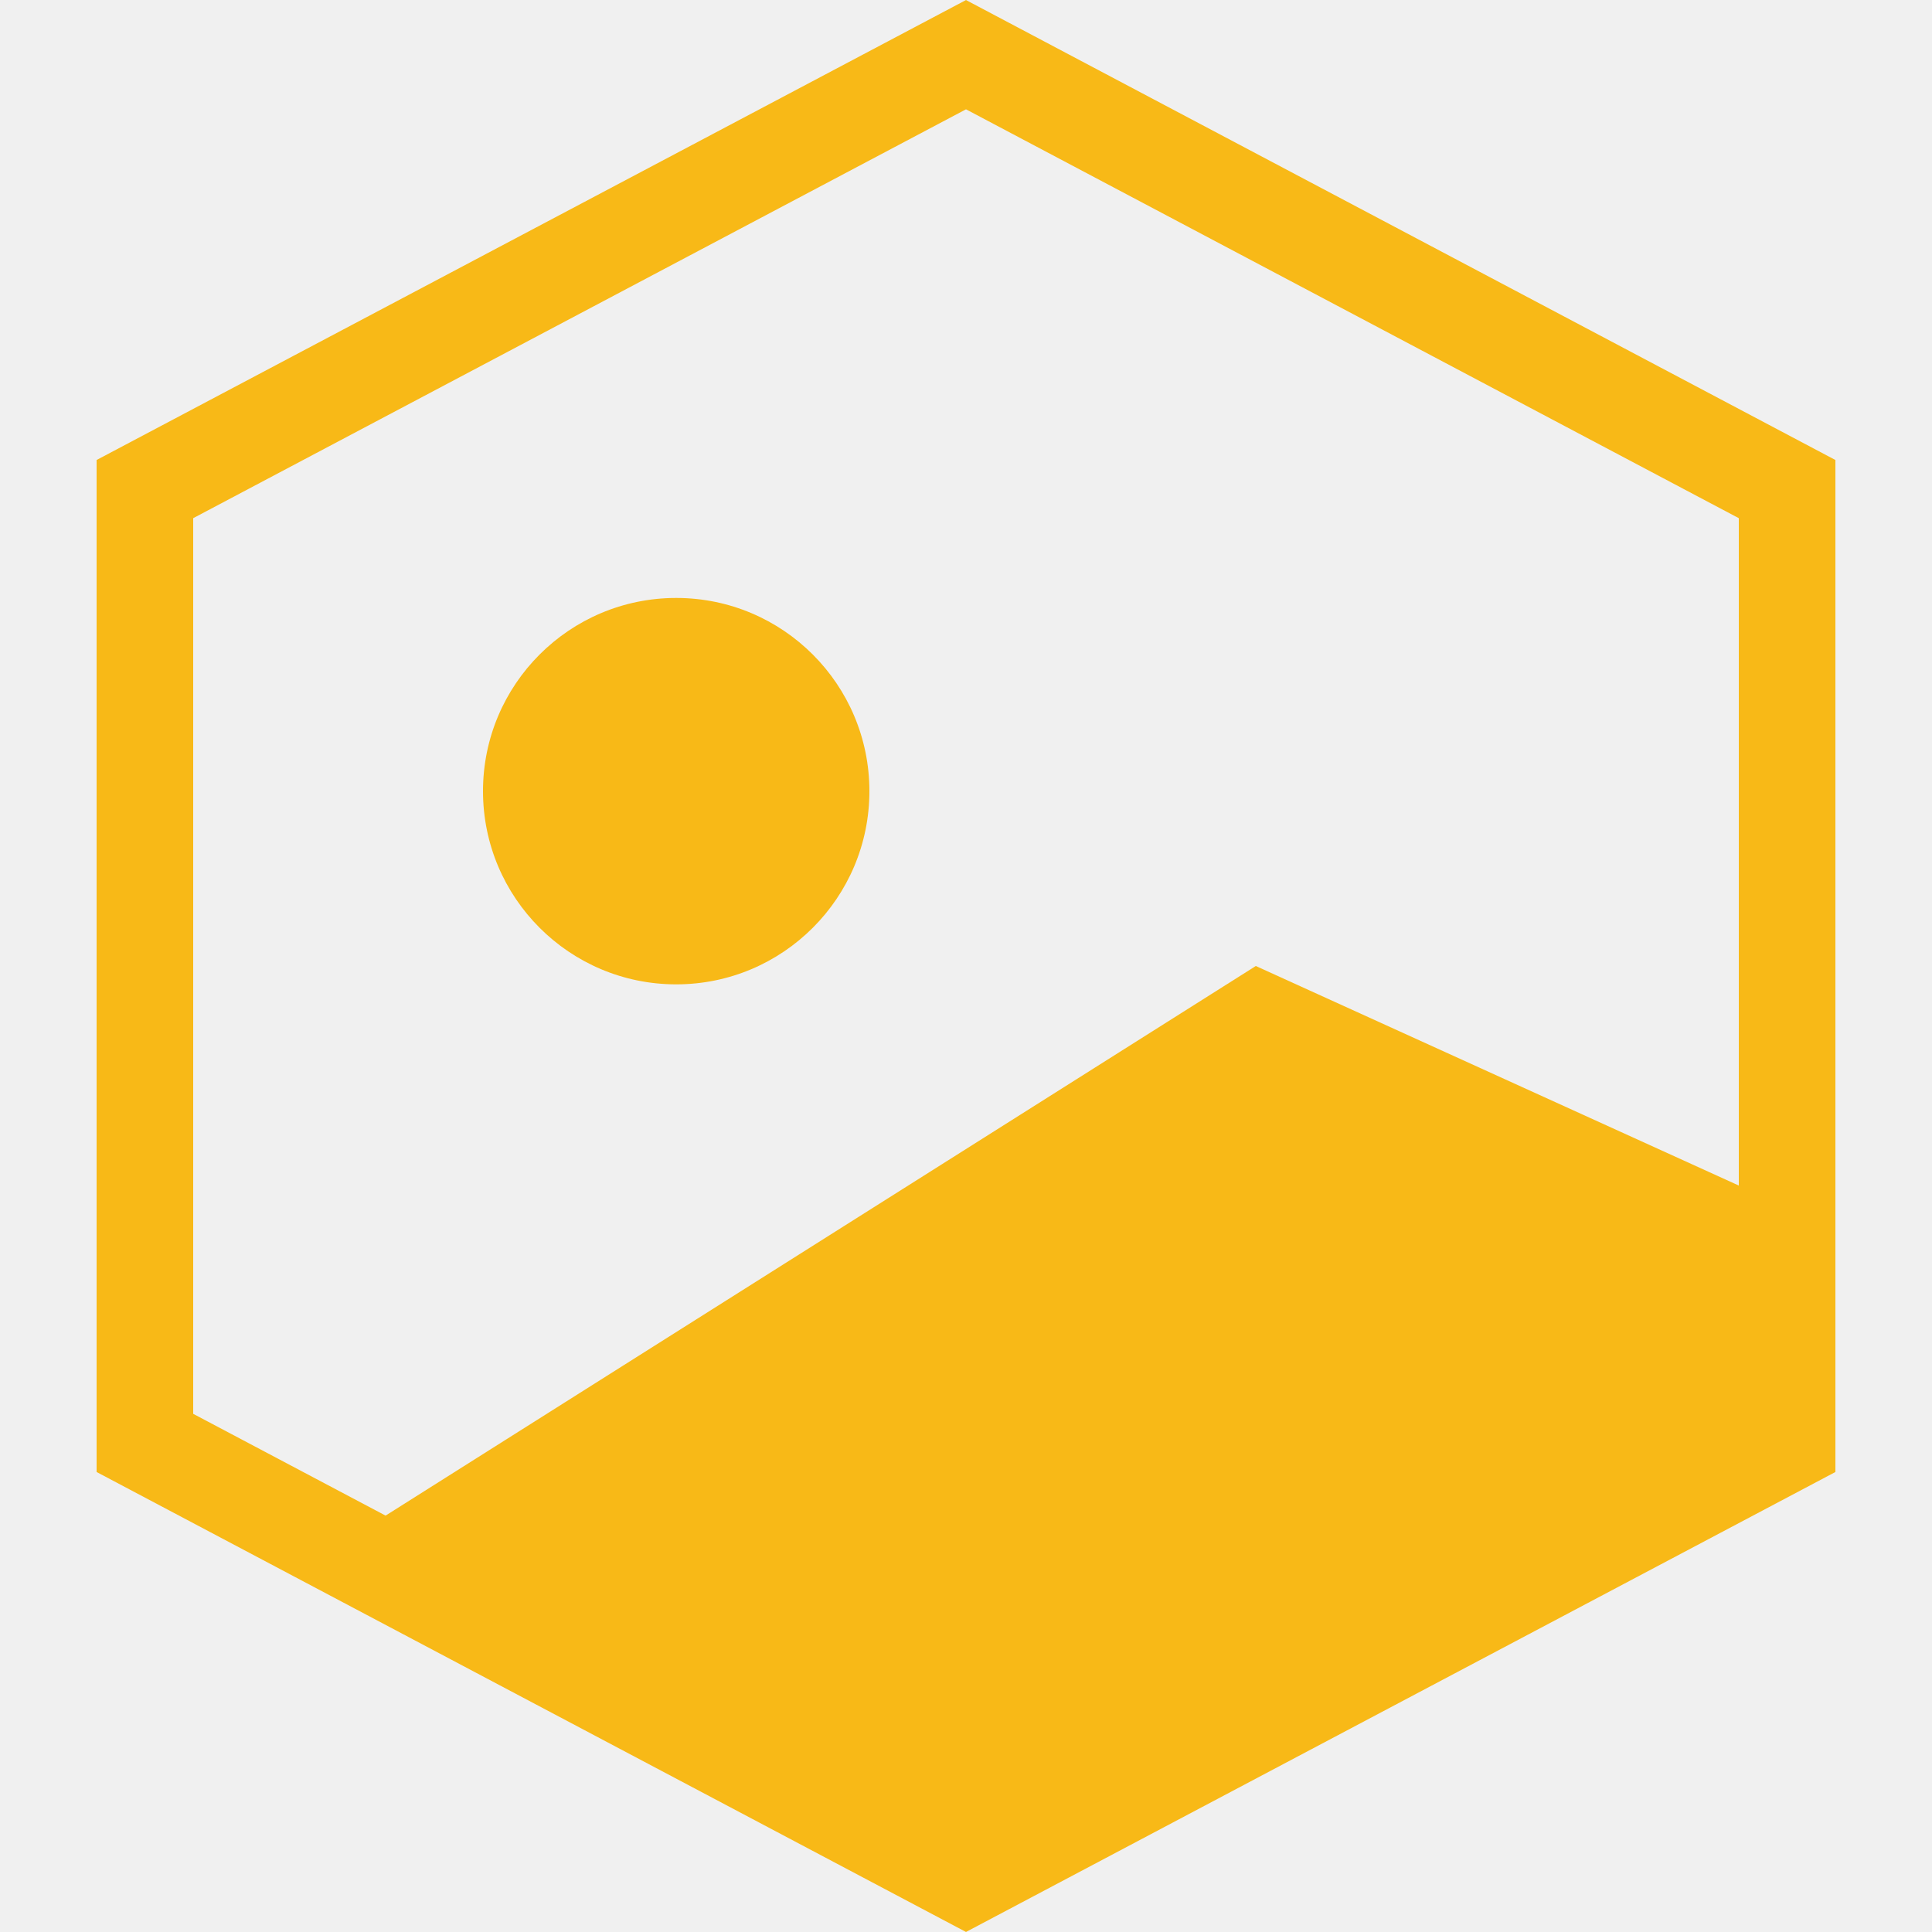
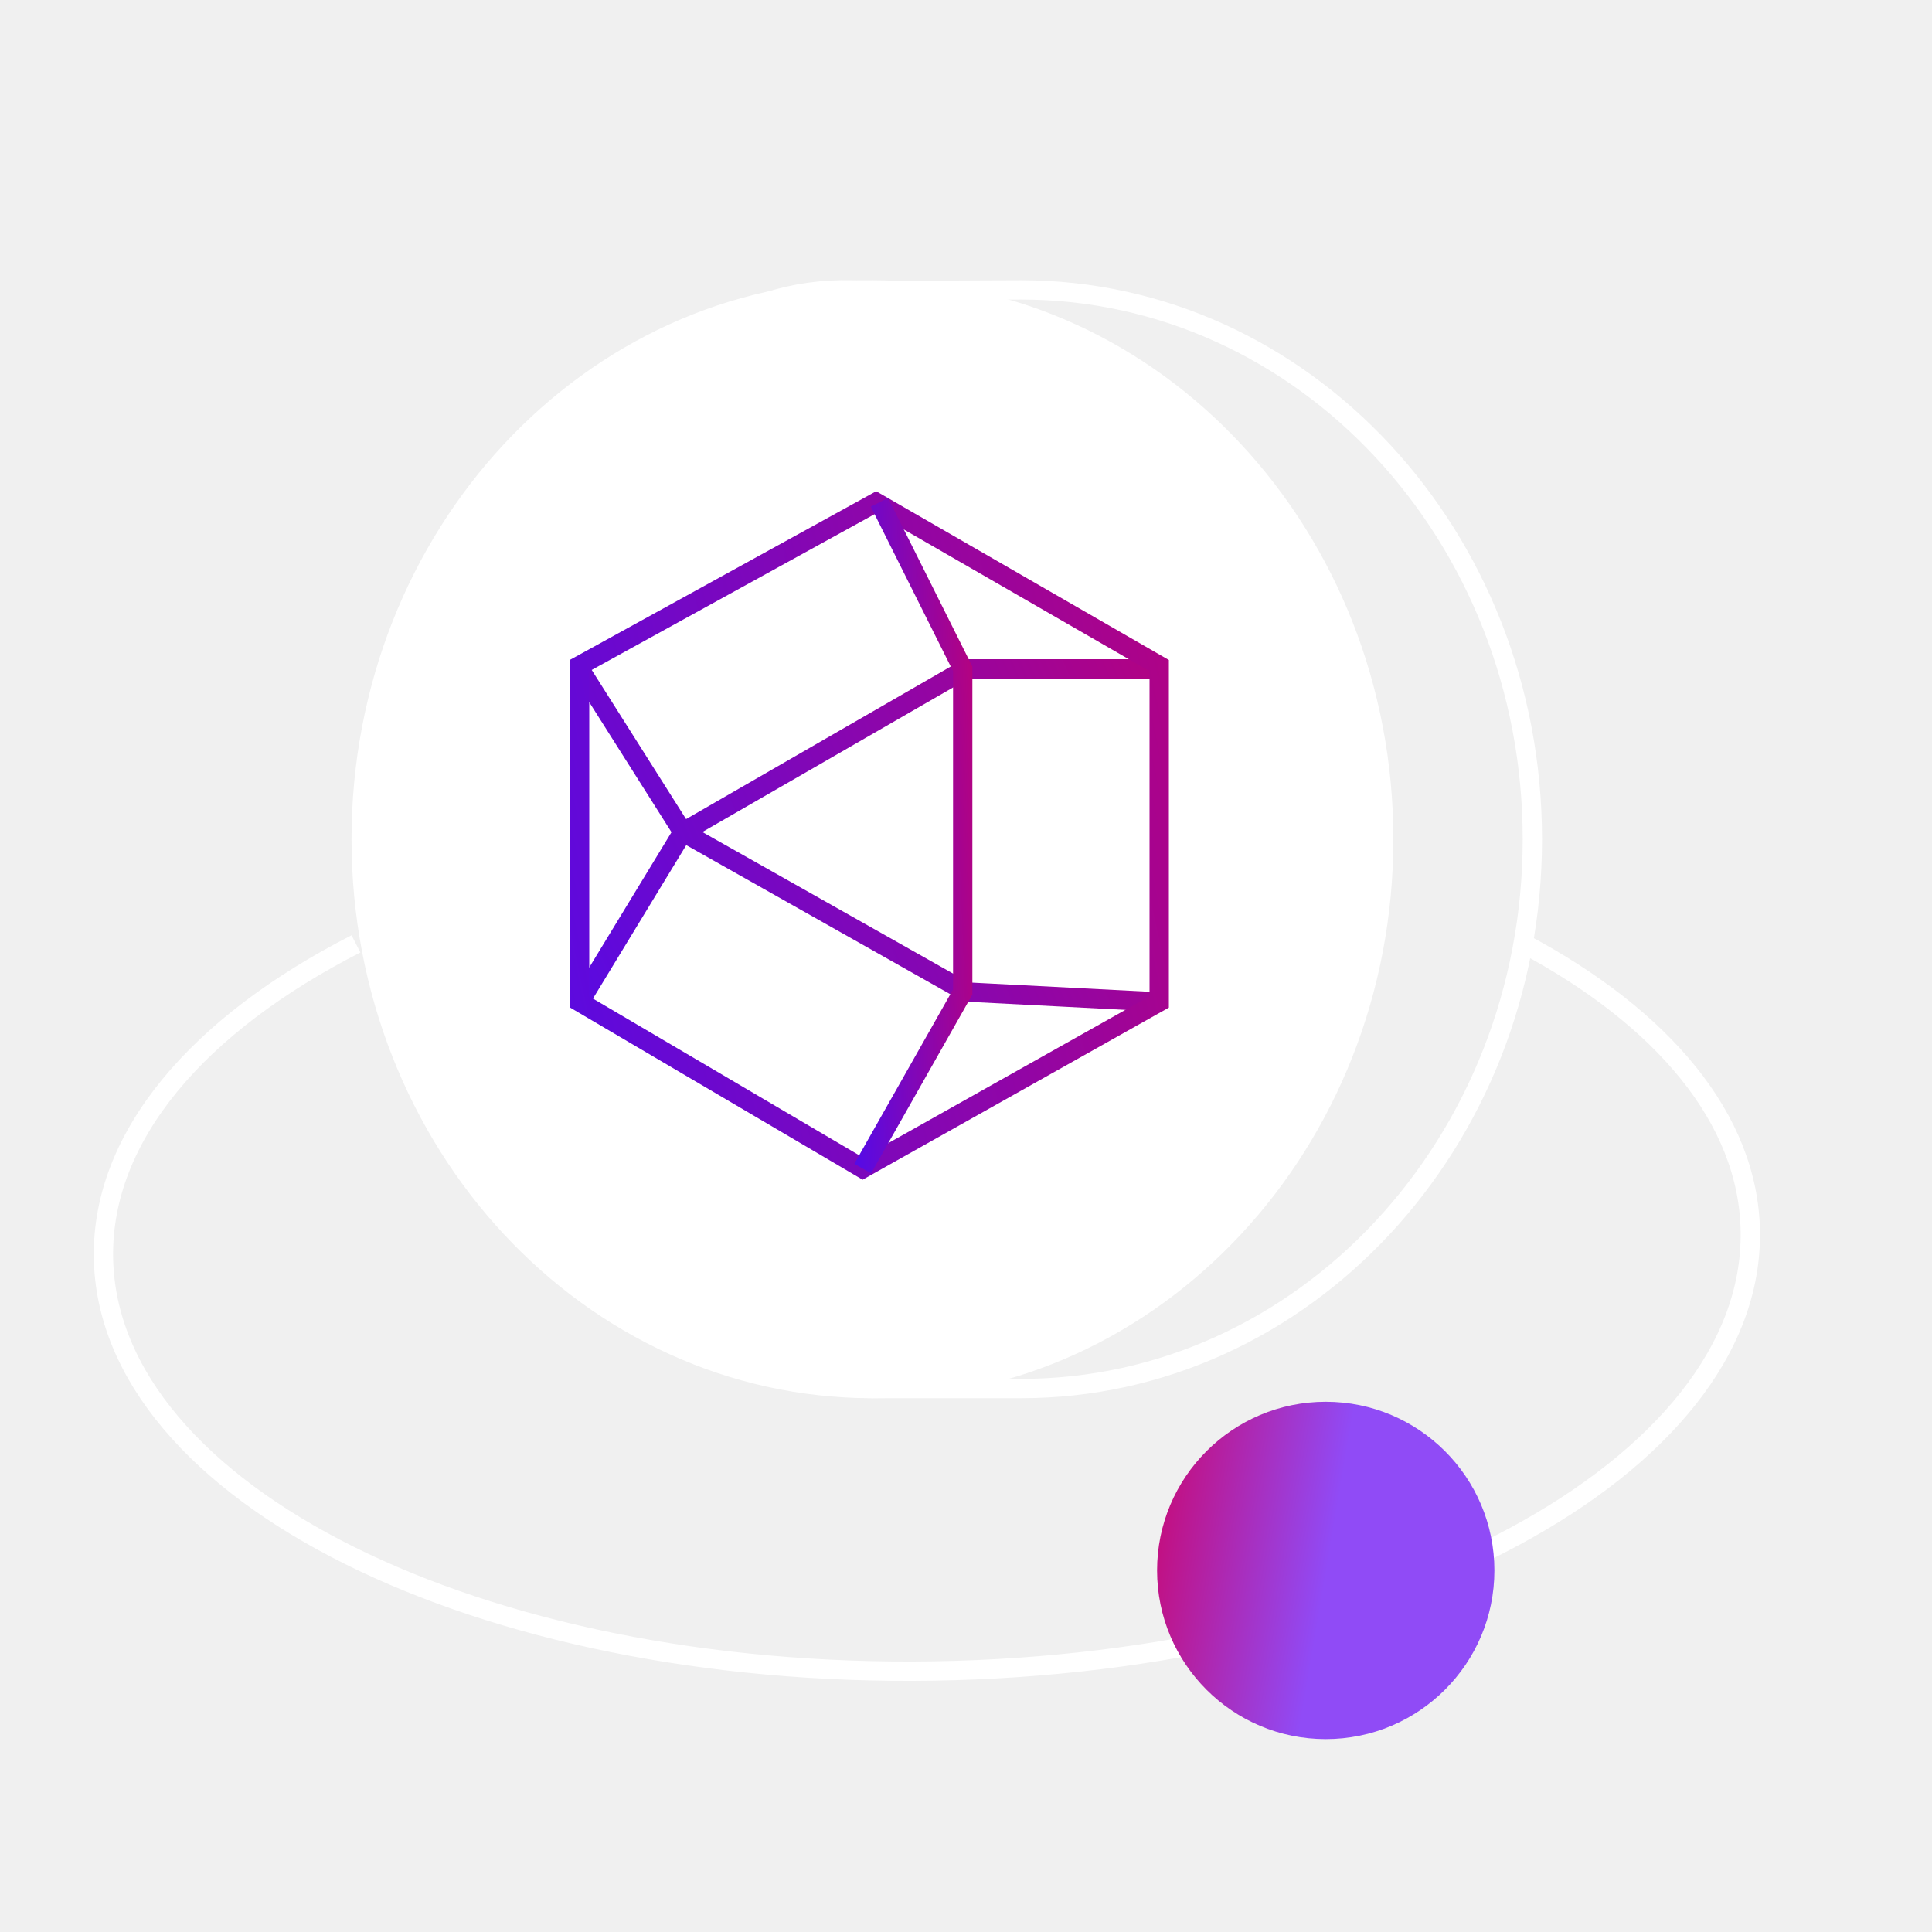
<svg xmlns="http://www.w3.org/2000/svg" width="20" height="20" viewBox="0 0 20 20" fill="none">
-   <path d="M1.5 14.937V5.063L10 0.566L18.5 5.063V14.937L10 19.434L1.5 14.937Z" stroke="#F8B917" />
-   <path d="M13 10L3.5 16L10 19.5L18.5 15V12.5L13 10Z" fill="#F8B917" />
-   <circle cx="7" cy="8.19" r="2" fill="#F8B917" />
+   <path d="M15.777 9.771C17.213 10.537 18.101 11.582 18.119 12.746C18.158 15.185 14.374 17.222 9.666 17.298C4.958 17.374 1.11 15.458 1.071 13.02C1.051 11.757 2.057 10.602 3.685 9.771" stroke="white" stroke-width="0.2" stroke-miterlimit="10" />
+   <path d="M13.724 17.903C14.633 17.903 15.37 17.166 15.37 16.257C15.37 15.348 14.633 14.611 13.724 14.611C12.815 14.611 12.078 15.348 12.078 16.257C12.078 17.166 12.815 17.903 13.724 17.903Z" fill="url(#paint0_linear_9909_21222)" stroke="url(#paint1_linear_9909_21222)" stroke-width="0.2" stroke-miterlimit="10" />
+   <path d="M15.863 8.688C15.863 11.829 13.494 14.374 10.571 14.374H9.031C6.662 14.374 5.278 11.339 5.278 8.688C5.278 6.036 6.354 2.942 8.822 3.001C9.242 3.011 10.205 3.001 10.571 3.001C13.494 3.001 15.863 5.547 15.863 8.688Z" stroke="white" stroke-width="0.2" stroke-miterlimit="10" />
+   <path d="M9.032 14.374C11.955 14.374 14.324 11.828 14.324 8.688C14.324 5.547 11.955 3.001 9.032 3.001C6.109 3.001 3.739 5.547 3.739 8.688C3.739 11.828 6.109 14.374 9.032 14.374Z" fill="white" stroke="white" stroke-width="0.2" stroke-miterlimit="10" />
+   <path d="M12 6.924H10L7.069 8.614M7.069 8.614L6 10.372M7.069 8.614L6 6.924M7.069 8.614L10 10.269L12 10.372" stroke="url(#paint2_linear_9909_21222)" stroke-width="0.2" />
+   <path d="M12 6.89L9.069 5.2L6 6.89V10.372L8.931 12.097L12 10.372V6.89Z" stroke="url(#paint3_linear_9909_21222)" stroke-width="0.2" />
+   <path d="M9.104 5.2L9.966 6.924V10.269L8.931 12.097" stroke="url(#paint4_linear_9909_21222)" stroke-width="0.2" />
+   <defs>
+     <linearGradient id="paint0_linear_9909_21222" x1="15.756" y1="18.767" x2="10.699" y2="17.911" gradientUnits="userSpaceOnUse">
+       <stop offset="0.47" stop-color="#904BF6" />
+       <stop offset="0.908" stop-color="#CF0063" />
+     </linearGradient>
+     <linearGradient id="paint1_linear_9909_21222" x1="15.756" y1="18.767" x2="10.699" y2="17.911" gradientUnits="userSpaceOnUse">
+       <stop offset="0.47" stop-color="#904BF6" />
+       <stop offset="0.908" stop-color="#CF0063" />
+     </linearGradient>
+     <linearGradient id="paint2_linear_9909_21222" x1="5.296" y1="11.277" x2="14.728" y2="7.278" gradientUnits="userSpaceOnUse">
+       <stop stop-color="#4D0BEF" />
+       <stop offset="1" stop-color="#CF0063" />
+     </linearGradient>
+     <linearGradient id="paint3_linear_9909_21222" x1="5.296" y1="13.907" x2="15.945" y2="11.649" gradientUnits="userSpaceOnUse">
+       <stop stop-color="#4D0BEF" />
+       <stop offset="1" stop-color="#CF0063" />
+     </linearGradient>
+     <linearGradient id="paint4_linear_9909_21222" x1="8.81" y1="13.907" x2="10.726" y2="13.837" gradientUnits="userSpaceOnUse">
+       <stop stop-color="#4D0BEF" />
+       <stop offset="1" stop-color="#CF0063" />
+     </linearGradient>
+   </defs>
</svg>
